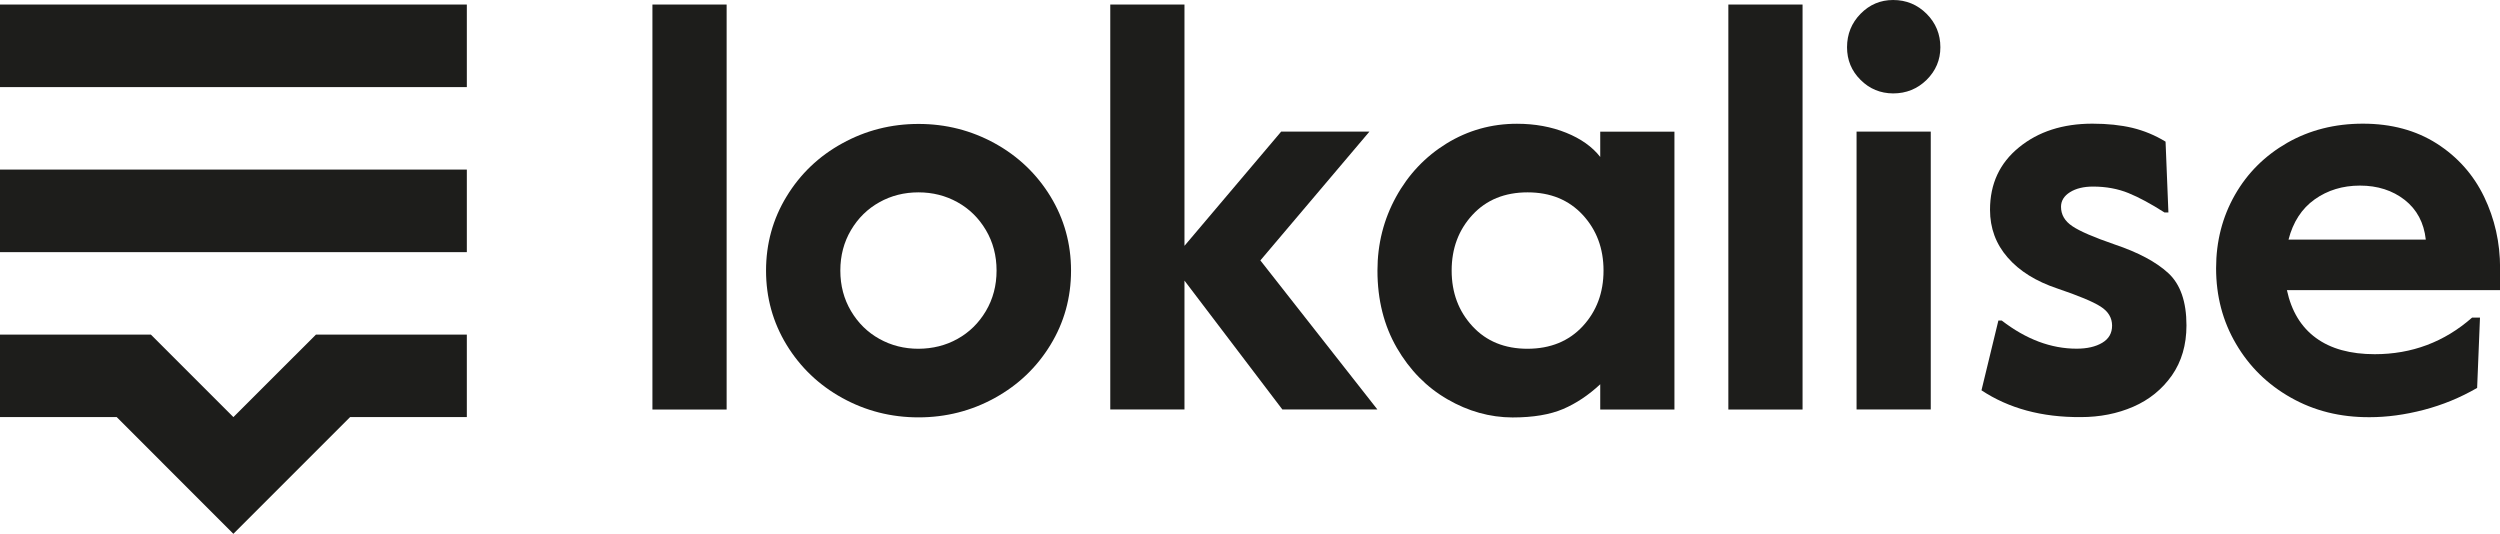
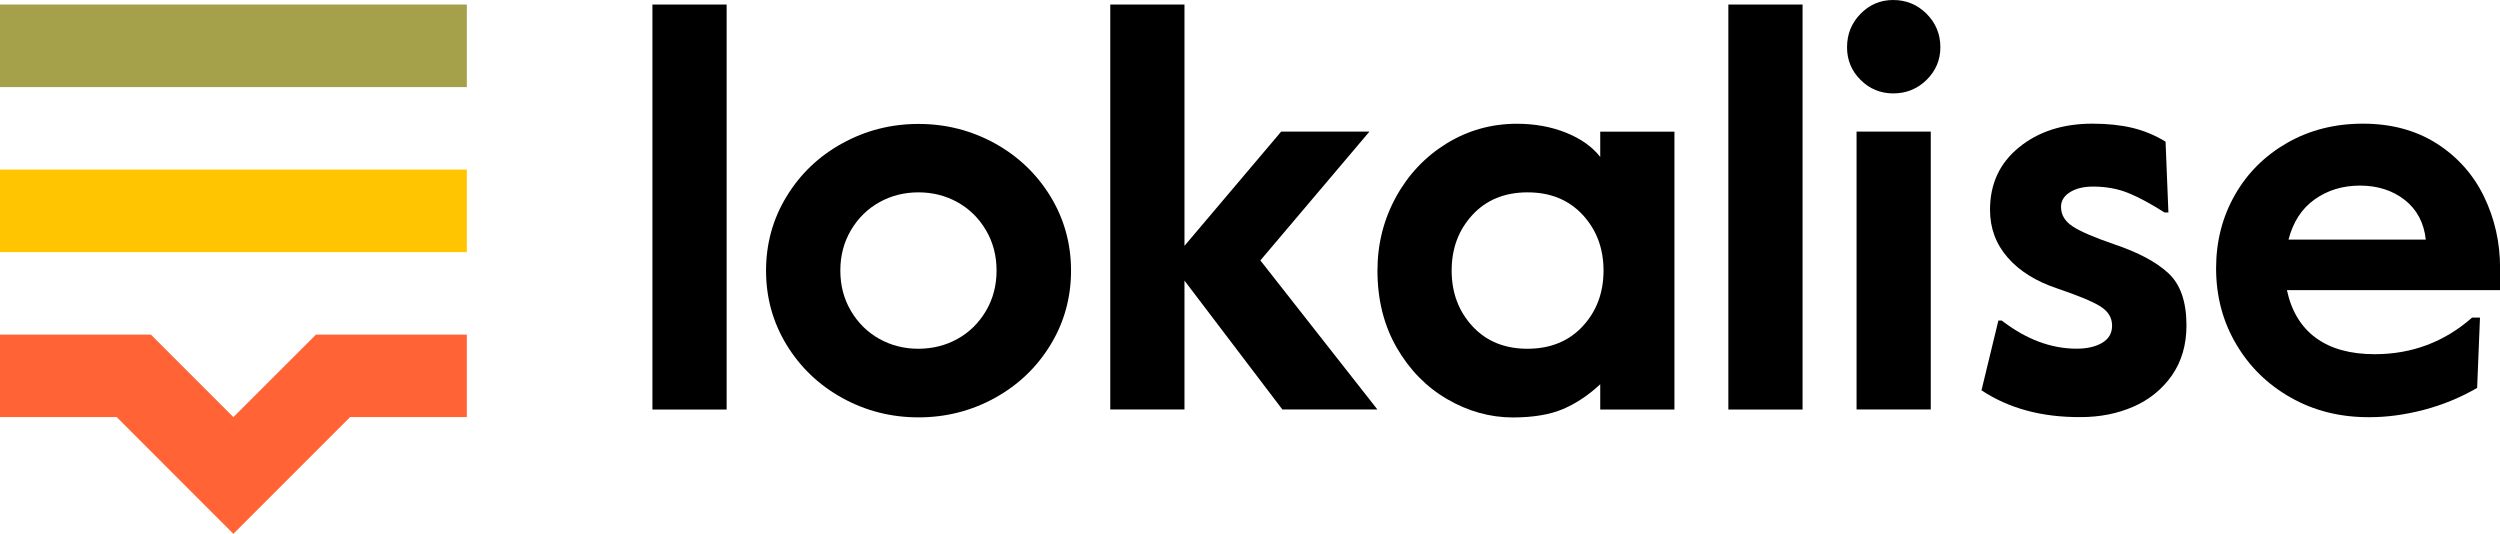
<svg xmlns="http://www.w3.org/2000/svg" version="1.1" id="Layer_1" x="0px" y="0px" viewBox="0 0 2809.9 600" style="enable-background:new 0 0 2809.9 600;" xml:space="preserve">
  <style type="text/css">
- 	.st0{fill:#1D1D1B;}
+ 	.st0{fill:#FF6336;}
+ 	.st1{fill:#FFC501;}
+ 	.st2{fill:#A4A14A;}
</style>
  <g>
    <polygon class="st0" points="393.5,468.8 524.7,468.8 524.7,376.1 355.1,376.1 262.3,468.8 169.6,376.1 0,376.1 0,468.8    131.2,468.8 262.3,600  " />
-     <rect y="190.6" class="st0" width="524.7" height="92.8" />
-     <rect y="5.1" class="st0" width="524.7" height="92.8" />
+     <rect y="190.6" class="st1" width="524.7" height="92.8" />
+     <rect y="5.1" class="st2" width="524.7" height="92.8" />
  </g>
-   <path class="st0" d="M733.3,5.1h83.4v455.2h-83.4V5.1z" />
-   <path class="st0" d="M946.7,447.3c-26.3-14.5-47.2-34.5-62.6-59.7c-15.4-25.3-23.1-53.1-23.1-83.4s7.7-58.2,23.1-83.4  c15.4-25.3,36.2-45.2,62.6-59.7c26.3-14.5,54.9-21.8,85.7-21.8c30.8,0,59.3,7.3,85.7,21.8c26.3,14.5,47.2,34.5,62.6,59.7  c15.4,25.3,23.1,53.1,23.1,83.4s-7.7,58.2-23.1,83.4c-15.4,25.3-36.3,45.2-62.6,59.7c-26.3,14.5-54.9,21.8-85.7,21.8  C1001.5,469.1,973,461.8,946.7,447.3z M1076.2,380.9c13.3-7.4,23.9-17.8,31.9-31.3s12-28.7,12-45.5s-4-32-12-45.5  s-18.6-23.9-31.9-31.3c-13.3-7.4-27.9-11.1-43.9-11.1s-30.7,3.7-43.9,11.1c-13.3,7.4-23.9,17.8-31.9,31.3s-12,28.7-12,45.5  c0,16.9,4,32,12,45.5s18.6,23.9,31.9,31.3c13.3,7.4,27.9,11.1,43.9,11.1C1048.3,391.9,1063,388.3,1076.2,380.9z" />
-   <path class="st0" d="M1247.9,5.1h83.4v271.2L1440,147.9h99.2l-122.6,144.8l131.5,167.5h-106.8l-110-144.8v144.8h-83.4L1247.9,5.1  L1247.9,5.1z" />
-   <path class="st0" d="M1626.9,448.8c-23.4-13.5-42.4-32.8-56.9-57.8c-14.5-25.1-21.8-54-21.8-86.9c0-29.9,7-57.5,20.9-82.8  s32.9-45.3,56.9-60.1c24-14.7,50.3-22.1,79-22.1c20.2,0,38.7,3.4,55.3,10.1c16.6,6.7,29.4,15.8,38.3,27.2V148h83.4v312.3h-83.4  v-28.4c-13.1,12.2-27,21.5-41.7,27.8c-14.8,6.3-33.7,9.5-56.9,9.5C1674.6,469.1,1650.2,462.3,1626.9,448.8z M1778.9,366.7  c15.6-16.9,23.4-37.7,23.4-62.6s-7.8-45.7-23.4-62.6c-15.6-16.8-36.2-25.3-61.9-25.3c-25.7,0-46.4,8.4-62,25.3s-23.4,37.7-23.4,62.6  s7.8,45.7,23.4,62.6s36.2,25.3,62,25.3C1742.6,391.9,1763.3,383.5,1778.9,366.7z" />
-   <path class="st0" d="M1942.6,5.1h83.4v455.2h-83.4V5.1z" />
-   <path class="st0" d="M2091.2,89.8C2081,79.7,2076,67.4,2076,53.1c0-14.7,5.1-27.3,15.2-37.6C2101.3,5.2,2113.5,0,2127.8,0  c14.7,0,27.3,5.2,37.6,15.5s15.5,22.9,15.5,37.6c0,14.3-5.2,26.5-15.5,36.7c-10.3,10.1-22.9,15.2-37.6,15.2  C2113.5,104.9,2101.3,99.9,2091.2,89.8z M2086.7,147.9h83.4v312.3h-83.4V147.9z" />
-   <path class="st0" d="M2227.1,438.7l19-78.4h3.8c27.4,21.1,55.4,31.6,84.1,31.6c11.8,0,21.4-2.2,28.8-6.6  c7.4-4.4,11.1-10.8,11.1-19.3c0-8.8-4.3-16-13-21.5c-8.6-5.5-24.8-12.2-48.4-20.2c-24-8-42.7-19.6-55.9-34.8  c-13.3-15.2-19.9-33.1-19.9-53.7c0-29.1,10.8-52.5,32.6-70.2c21.7-17.7,49.2-26.6,82.5-26.6c16.9,0,31.8,1.6,44.9,4.7  c13.1,3.2,25.5,8.3,37.3,15.5l3.2,79.6h-4.4c-15.2-9.7-28.7-17-40.5-21.8s-25.1-7.3-39.8-7.3c-10.5,0-19.2,2.1-25.9,6.3  s-10.1,9.7-10.1,16.4c0,8.9,4.2,16.1,12.7,21.8c8.4,5.7,24.2,12.5,47.4,20.5c26.5,8.9,46.7,19.6,60.4,32.2s20.5,32.2,20.5,58.8  c0,21.9-5.5,40.7-16.4,56.3c-11,15.6-25.4,27.3-43.3,35.1c-17.9,7.8-37.6,11.7-59.1,11.7C2294.9,469.1,2257.8,459,2227.1,438.7z" />
-   <path class="st0" d="M2574.8,446.9c-26.1-14.7-46.7-34.9-61.6-60.4c-15-25.5-22.4-53.8-22.4-85c0-30.3,7.1-57.8,21.2-82.5  c14.1-24.7,33.7-44.1,58.8-58.5c25.1-14.3,53.4-21.5,85-21.5c32,0,59.7,7.5,83.1,22.4c23.4,15,41.1,34.9,53.1,59.7  c12,24.9,18,51.6,18,80.3v24.7h-239.6c5.1,23.6,15.9,41.5,32.6,53.7c16.6,12.2,38.7,18.3,66.1,18.3c41.7,0,78.2-13.7,109.4-41.1h8.9  l-3.2,79c-19,11-39,19.2-60.1,24.7s-41.3,8.2-60.7,8.2C2630.4,469.1,2600.9,461.7,2574.8,446.9z M2726.5,269.3  c-2.1-19-10-33.8-23.7-44.6c-13.7-10.7-30.5-16.1-50.3-16.1c-19.4,0-36.4,5.2-50.9,15.5s-24.3,25.4-29.4,45.2H2726.5z" />
+   <path d="M733.3,5.1h83.4v455.2h-83.4V5.1z" />
+   <path d="M946.7,447.3c-26.3-14.5-47.2-34.5-62.6-59.7c-15.4-25.3-23.1-53.1-23.1-83.4s7.7-58.2,23.1-83.4  c15.4-25.3,36.2-45.2,62.6-59.7c26.3-14.5,54.9-21.8,85.7-21.8c30.8,0,59.3,7.3,85.7,21.8c26.3,14.5,47.2,34.5,62.6,59.7  c15.4,25.3,23.1,53.1,23.1,83.4s-7.7,58.2-23.1,83.4c-15.4,25.3-36.3,45.2-62.6,59.7c-26.3,14.5-54.9,21.8-85.7,21.8  C1001.5,469.1,973,461.8,946.7,447.3z M1076.2,380.9c13.3-7.4,23.9-17.8,31.9-31.3s12-28.7,12-45.5s-4-32-12-45.5  s-18.6-23.9-31.9-31.3c-13.3-7.4-27.9-11.1-43.9-11.1s-30.7,3.7-43.9,11.1c-13.3,7.4-23.9,17.8-31.9,31.3s-12,28.7-12,45.5  c0,16.9,4,32,12,45.5s18.6,23.9,31.9,31.3c13.3,7.4,27.9,11.1,43.9,11.1C1048.3,391.9,1063,388.3,1076.2,380.9z" />
+   <path d="M1247.9,5.1h83.4v271.2L1440,147.9h99.2l-122.6,144.8l131.5,167.5h-106.8l-110-144.8v144.8h-83.4L1247.9,5.1L1247.9,5.1z" />
+   <path d="M1626.9,448.8c-23.4-13.5-42.4-32.8-56.9-57.8c-14.5-25.1-21.8-54-21.8-86.9c0-29.9,7-57.5,20.9-82.8s32.9-45.3,56.9-60.1  c24-14.7,50.3-22.1,79-22.1c20.2,0,38.7,3.4,55.3,10.1c16.6,6.7,29.4,15.8,38.3,27.2V148h83.4v312.3h-83.4v-28.4  c-13.1,12.2-27,21.5-41.7,27.8c-14.8,6.3-33.7,9.5-56.9,9.5C1674.6,469.1,1650.2,462.3,1626.9,448.8z M1778.9,366.7  c15.6-16.9,23.4-37.7,23.4-62.6s-7.8-45.7-23.4-62.6c-15.6-16.8-36.2-25.3-61.9-25.3c-25.7,0-46.4,8.4-62,25.3s-23.4,37.7-23.4,62.6  s7.8,45.7,23.4,62.6s36.2,25.3,62,25.3C1742.6,391.9,1763.3,383.5,1778.9,366.7z" />
+   <path d="M1942.6,5.1h83.4v455.2h-83.4V5.1z" />
+   <path d="M2091.2,89.8C2081,79.7,2076,67.4,2076,53.1c0-14.7,5.1-27.3,15.2-37.6C2101.3,5.2,2113.5,0,2127.8,0  c14.7,0,27.3,5.2,37.6,15.5s15.5,22.9,15.5,37.6c0,14.3-5.2,26.5-15.5,36.7c-10.3,10.1-22.9,15.2-37.6,15.2  C2113.5,104.9,2101.3,99.9,2091.2,89.8z M2086.7,147.9h83.4v312.3h-83.4V147.9z" />
+   <path d="M2227.1,438.7l19-78.4h3.8c27.4,21.1,55.4,31.6,84.1,31.6c11.8,0,21.4-2.2,28.8-6.6c7.4-4.4,11.1-10.8,11.1-19.3  c0-8.8-4.3-16-13-21.5c-8.6-5.5-24.8-12.2-48.4-20.2c-24-8-42.7-19.6-55.9-34.8c-13.3-15.2-19.9-33.1-19.9-53.7  c0-29.1,10.8-52.5,32.6-70.2c21.7-17.7,49.2-26.6,82.5-26.6c16.9,0,31.8,1.6,44.9,4.7c13.1,3.2,25.5,8.3,37.3,15.5l3.2,79.6h-4.4  c-15.2-9.7-28.7-17-40.5-21.8s-25.1-7.3-39.8-7.3c-10.5,0-19.2,2.1-25.9,6.3s-10.1,9.7-10.1,16.4c0,8.9,4.2,16.1,12.7,21.8  c8.4,5.7,24.2,12.5,47.4,20.5c26.5,8.9,46.7,19.6,60.4,32.2s20.5,32.2,20.5,58.8c0,21.9-5.5,40.7-16.4,56.3  c-11,15.6-25.4,27.3-43.3,35.1c-17.9,7.8-37.6,11.7-59.1,11.7C2294.9,469.1,2257.8,459,2227.1,438.7z" />
+   <path d="M2574.8,446.9c-26.1-14.7-46.7-34.9-61.6-60.4c-15-25.5-22.4-53.8-22.4-85c0-30.3,7.1-57.8,21.2-82.5  c14.1-24.7,33.7-44.1,58.8-58.5c25.1-14.3,53.4-21.5,85-21.5c32,0,59.7,7.5,83.1,22.4c23.4,15,41.1,34.9,53.1,59.7  c12,24.9,18,51.6,18,80.3v24.7h-239.6c5.1,23.6,15.9,41.5,32.6,53.7c16.6,12.2,38.7,18.3,66.1,18.3c41.7,0,78.2-13.7,109.4-41.1h8.9  l-3.2,79c-19,11-39,19.2-60.1,24.7s-41.3,8.2-60.7,8.2C2630.4,469.1,2600.9,461.7,2574.8,446.9z M2726.5,269.3  c-2.1-19-10-33.8-23.7-44.6c-13.7-10.7-30.5-16.1-50.3-16.1c-19.4,0-36.4,5.2-50.9,15.5s-24.3,25.4-29.4,45.2H2726.5z" />
</svg>
